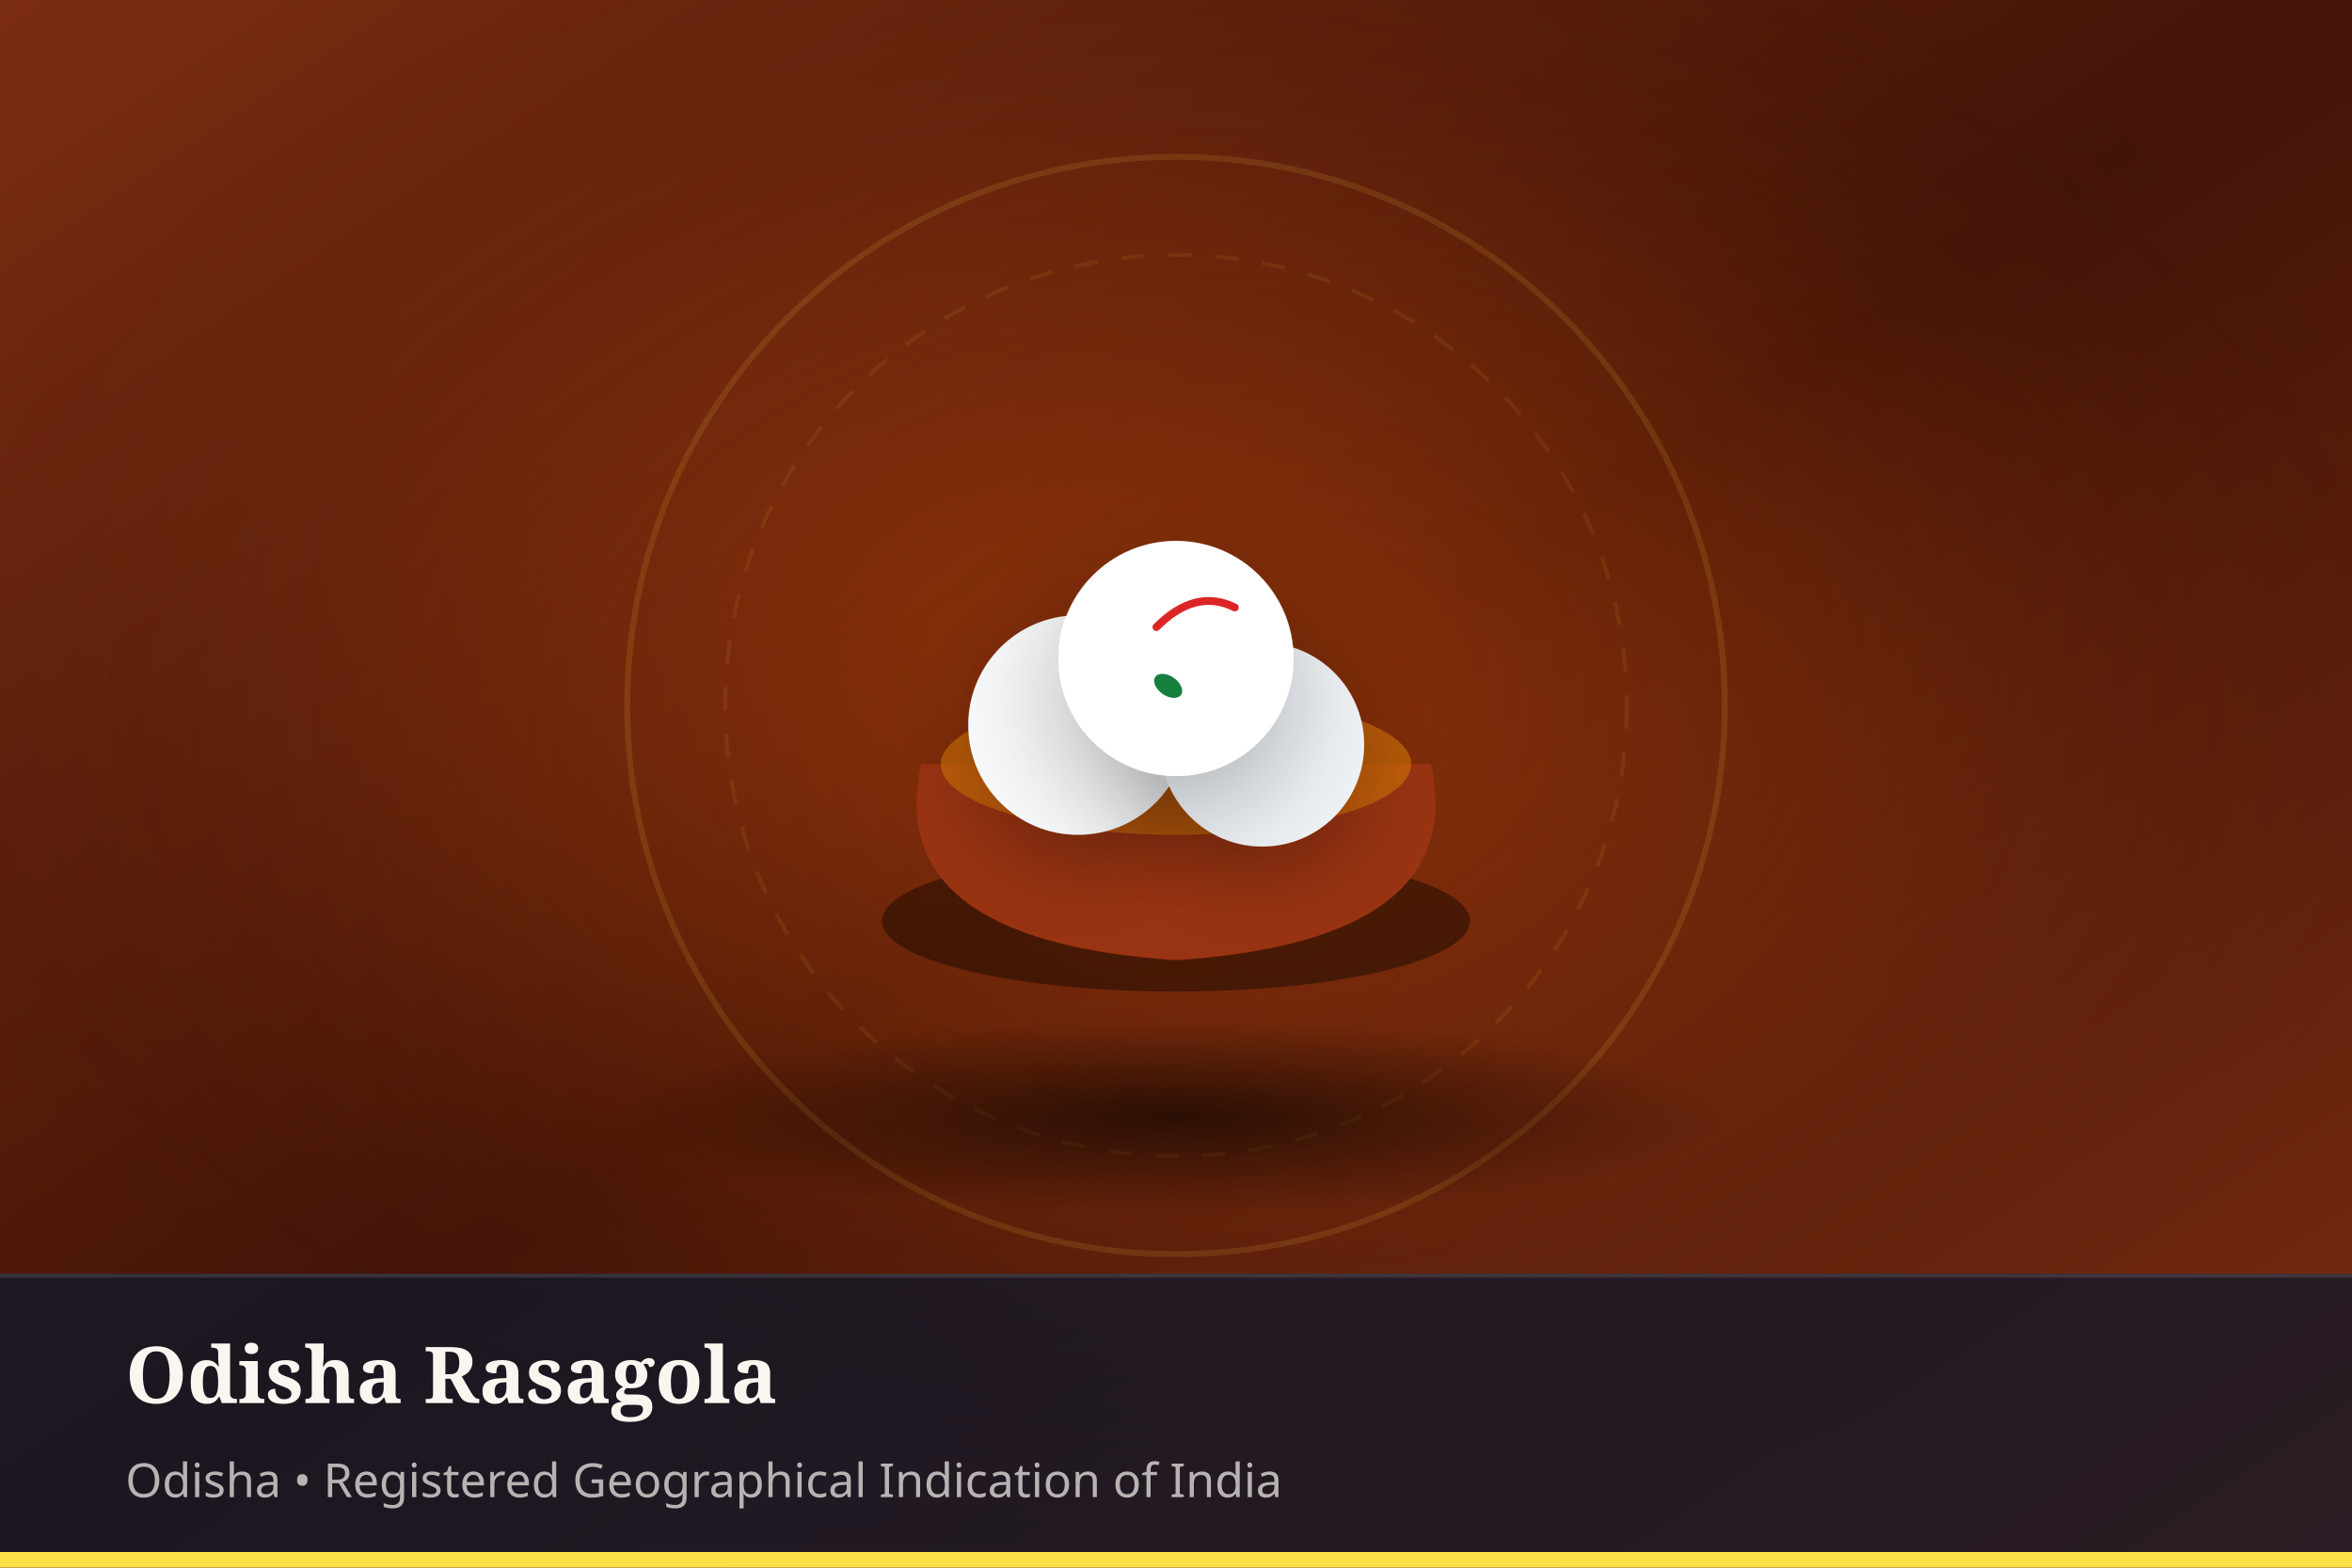
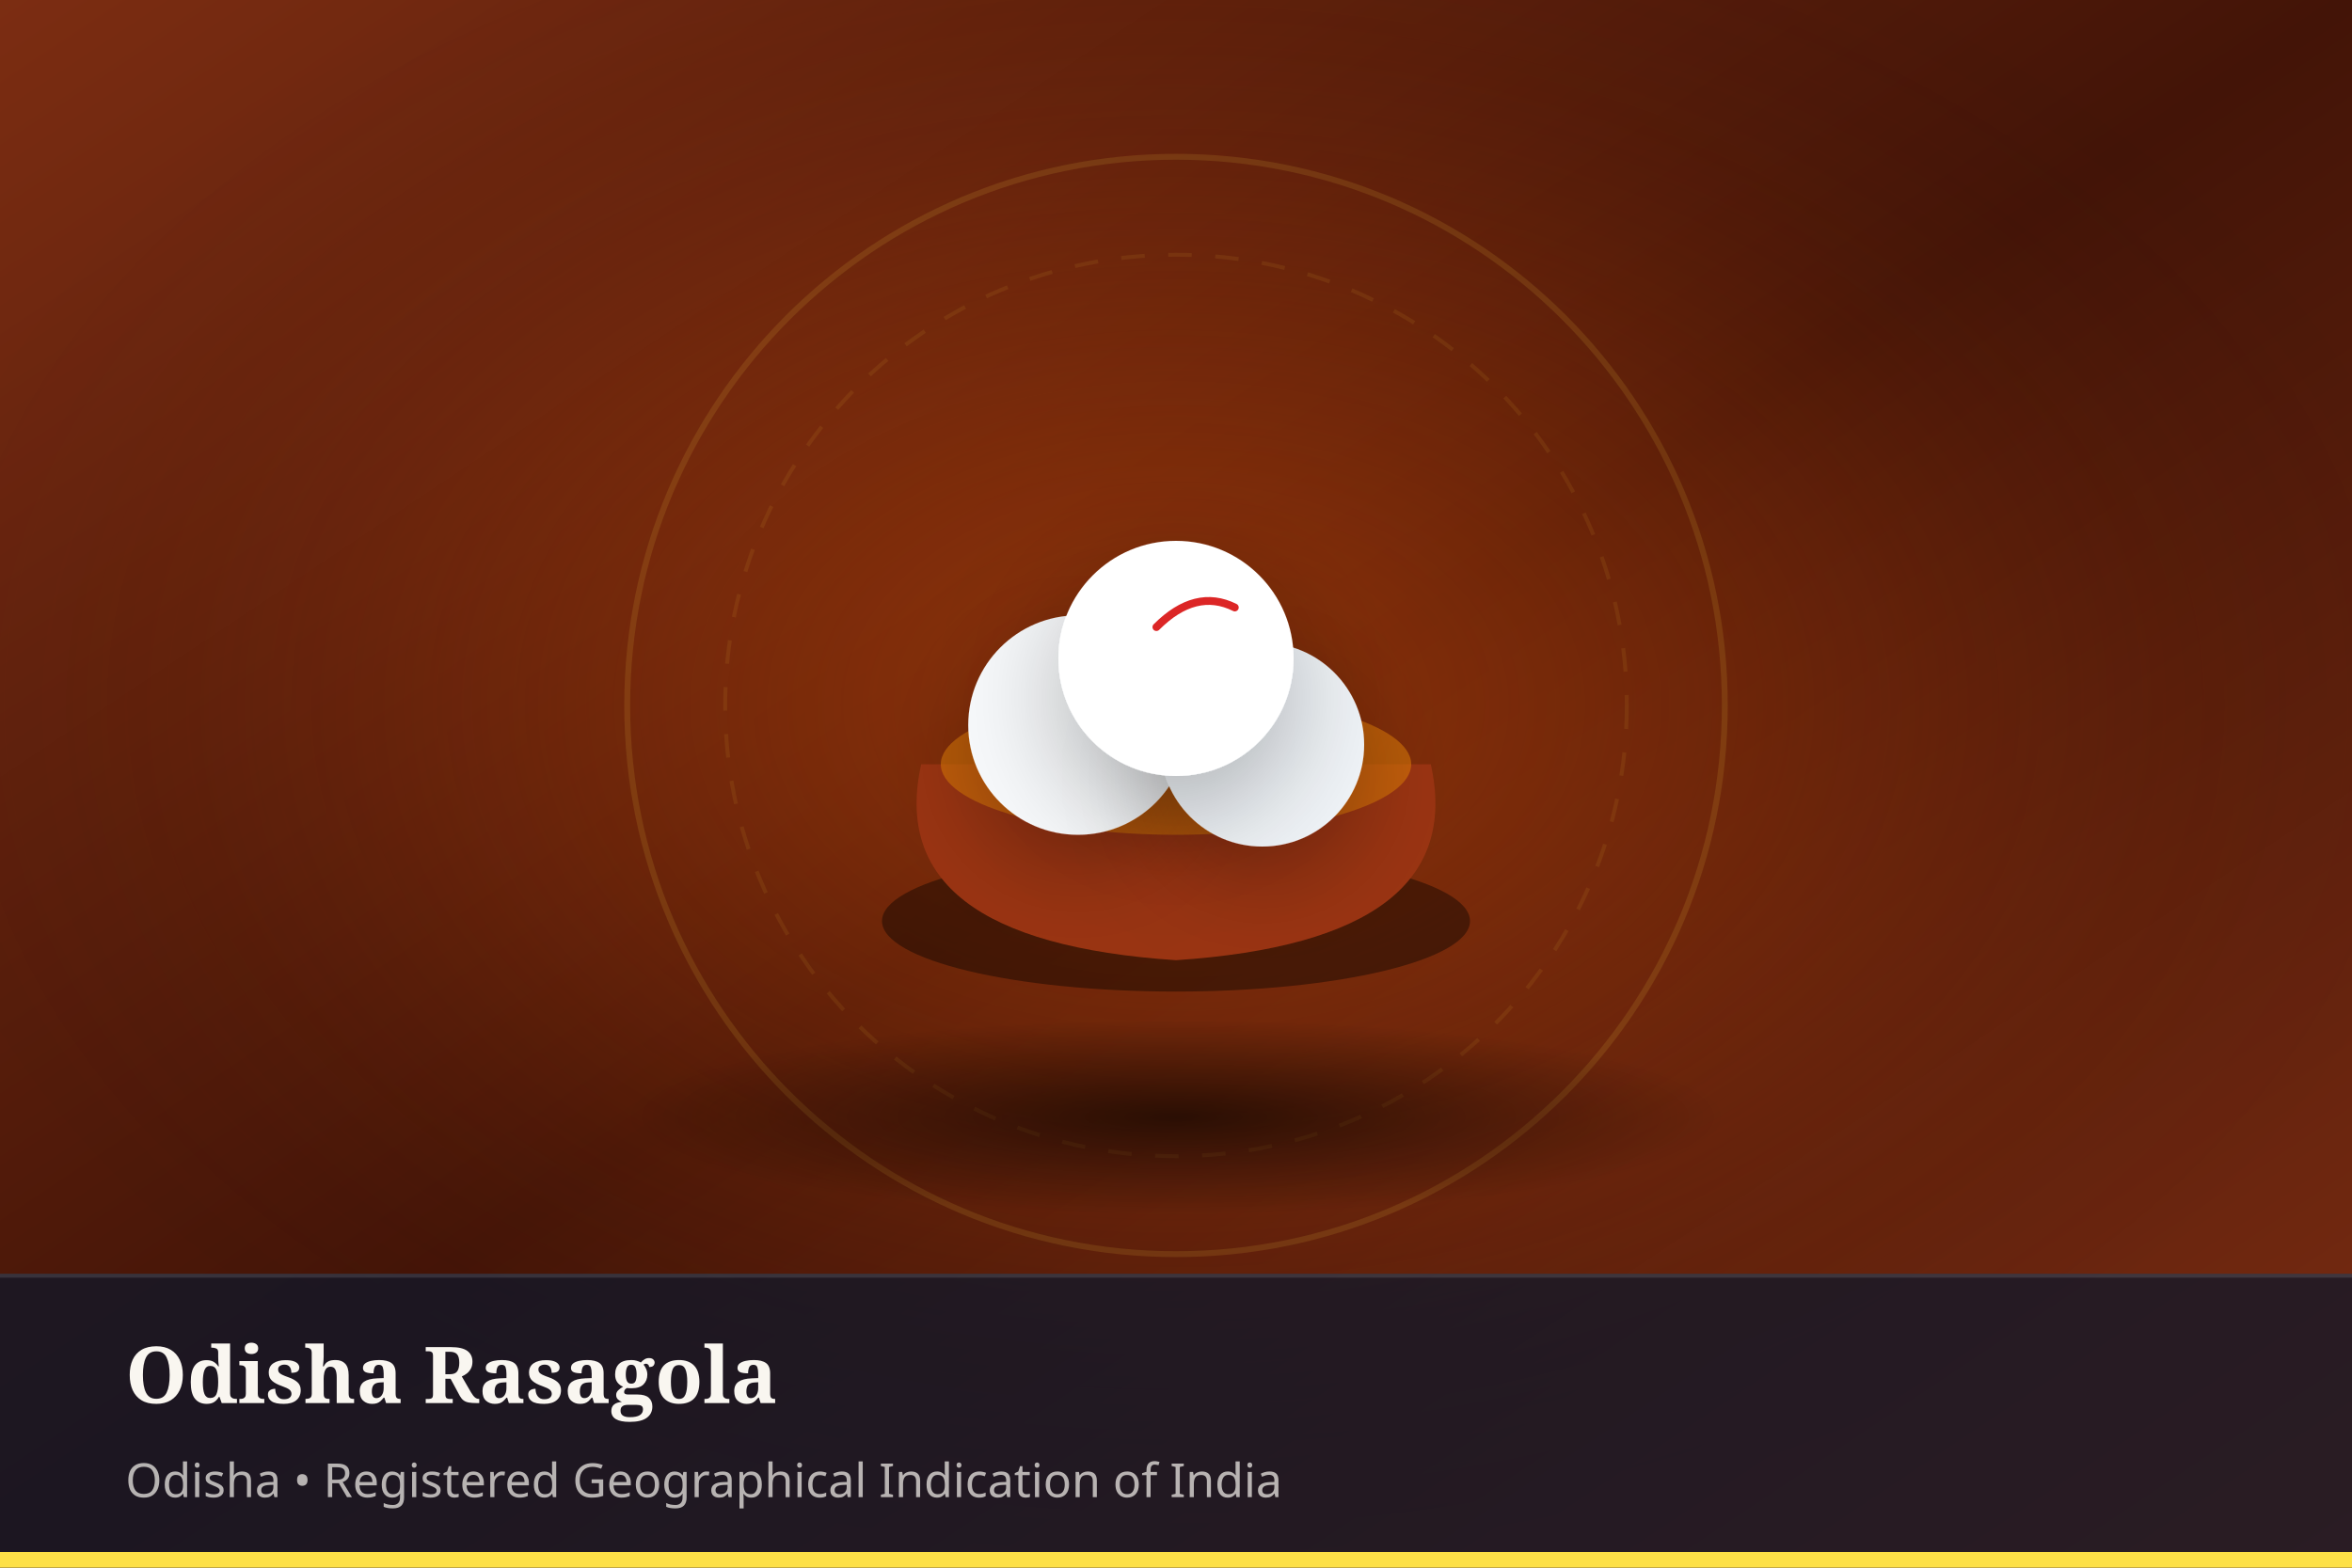
<svg xmlns="http://www.w3.org/2000/svg" width="600" height="400" viewBox="0 0 600 400">
  <defs>
    <linearGradient id="bgGrad_odisha-rasagola" x1="0%" y1="0%" x2="100%" y2="100%">
      <stop offset="0%" stop-color="#7C2D12" />
      <stop offset="50%" stop-color="#431407" />
      <stop offset="100%" stop-color="#7C2D12" />
    </linearGradient>
    <radialGradient id="spotlight_odisha-rasagola" cx="50%" cy="45%" r="55%">
      <stop offset="0%" stop-color="#EA580C" stop-opacity="0.45" />
      <stop offset="60%" stop-color="#EA580C" stop-opacity="0.1" />
      <stop offset="100%" stop-color="#000000" stop-opacity="0" />
    </radialGradient>
    <radialGradient id="floorShadow_odisha-rasagola" cx="50%" cy="50%" r="50%">
      <stop offset="0%" stop-color="rgba(0,0,0,0.6)" />
      <stop offset="100%" stop-color="rgba(0,0,0,0)" />
    </radialGradient>
  </defs>
  <rect width="100%" height="100%" fill="url(#bgGrad_odisha-rasagola)" />
  <rect width="100%" height="100%" fill="url(#spotlight_odisha-rasagola)" />
  <circle cx="300" cy="180" r="140" fill="none" stroke="#FDE047" stroke-opacity="0.12" stroke-width="1.5" />
  <circle cx="300" cy="180" r="115" fill="none" stroke="#FDE047" stroke-opacity="0.08" stroke-width="1" stroke-dasharray="6,6" />
  <ellipse cx="300" cy="285" rx="140" ry="25" fill="url(#floorShadow_odisha-rasagola)" />
  <g transform="translate(300, 180)">
    <ellipse cx="0" cy="55" rx="75" ry="18" fill="rgba(0,0,0,0.4)" />
    <path d="M-65,15 Q-75,60 0,65 Q75,60 65,15 Z" fill="#9A3412" />
    <ellipse cx="0" cy="15" rx="60" ry="18" fill="#D97706" opacity="0.6" />
    <circle cx="-25" cy="5" r="28" fill="#F8FAFC" filter="drop-shadow(0 8px 12px rgba(0,0,0,0.25))" />
    <circle cx="22" cy="10" r="26" fill="#F1F5F9" filter="drop-shadow(0 8px 12px rgba(0,0,0,0.25))" />
    <circle cx="0" cy="-12" r="30" fill="#FFFFFF" filter="drop-shadow(0 10px 15px rgba(0,0,0,0.3))" />
    <circle cx="-8" cy="-18" r="8" fill="#FFFFFF" opacity="0.9" />
    <path d="M-5,-20 Q5,-30 15,-25" stroke="#DC2626" stroke-width="2" fill="none" stroke-linecap="round" />
-     <ellipse cx="-2" cy="-5" rx="4" ry="2.5" fill="#15803D" transform="rotate(35, -2, -5)" />
  </g>
  <rect x="0" y="325" width="600" height="75" fill="rgba(15, 23, 42, 0.75)" />
  <rect x="0" y="325" width="600" height="1" fill="rgba(255, 255, 255, 0.12)" />
  <text x="32" y="358" fill="#F9F6F0" font-family="'Playfair Display', Georgia, serif" font-size="20" font-weight="700">
    Odisha Rasagola
  </text>
  <text x="32" y="382" fill="rgba(249, 246, 240, 0.7)" font-family="'Plus Jakarta Sans', sans-serif" font-size="12" font-weight="500">
    Odisha • Registered Geographical Indication of India
  </text>
  <rect x="0" y="396" width="600" height="4" fill="#FDE047" />
</svg>
